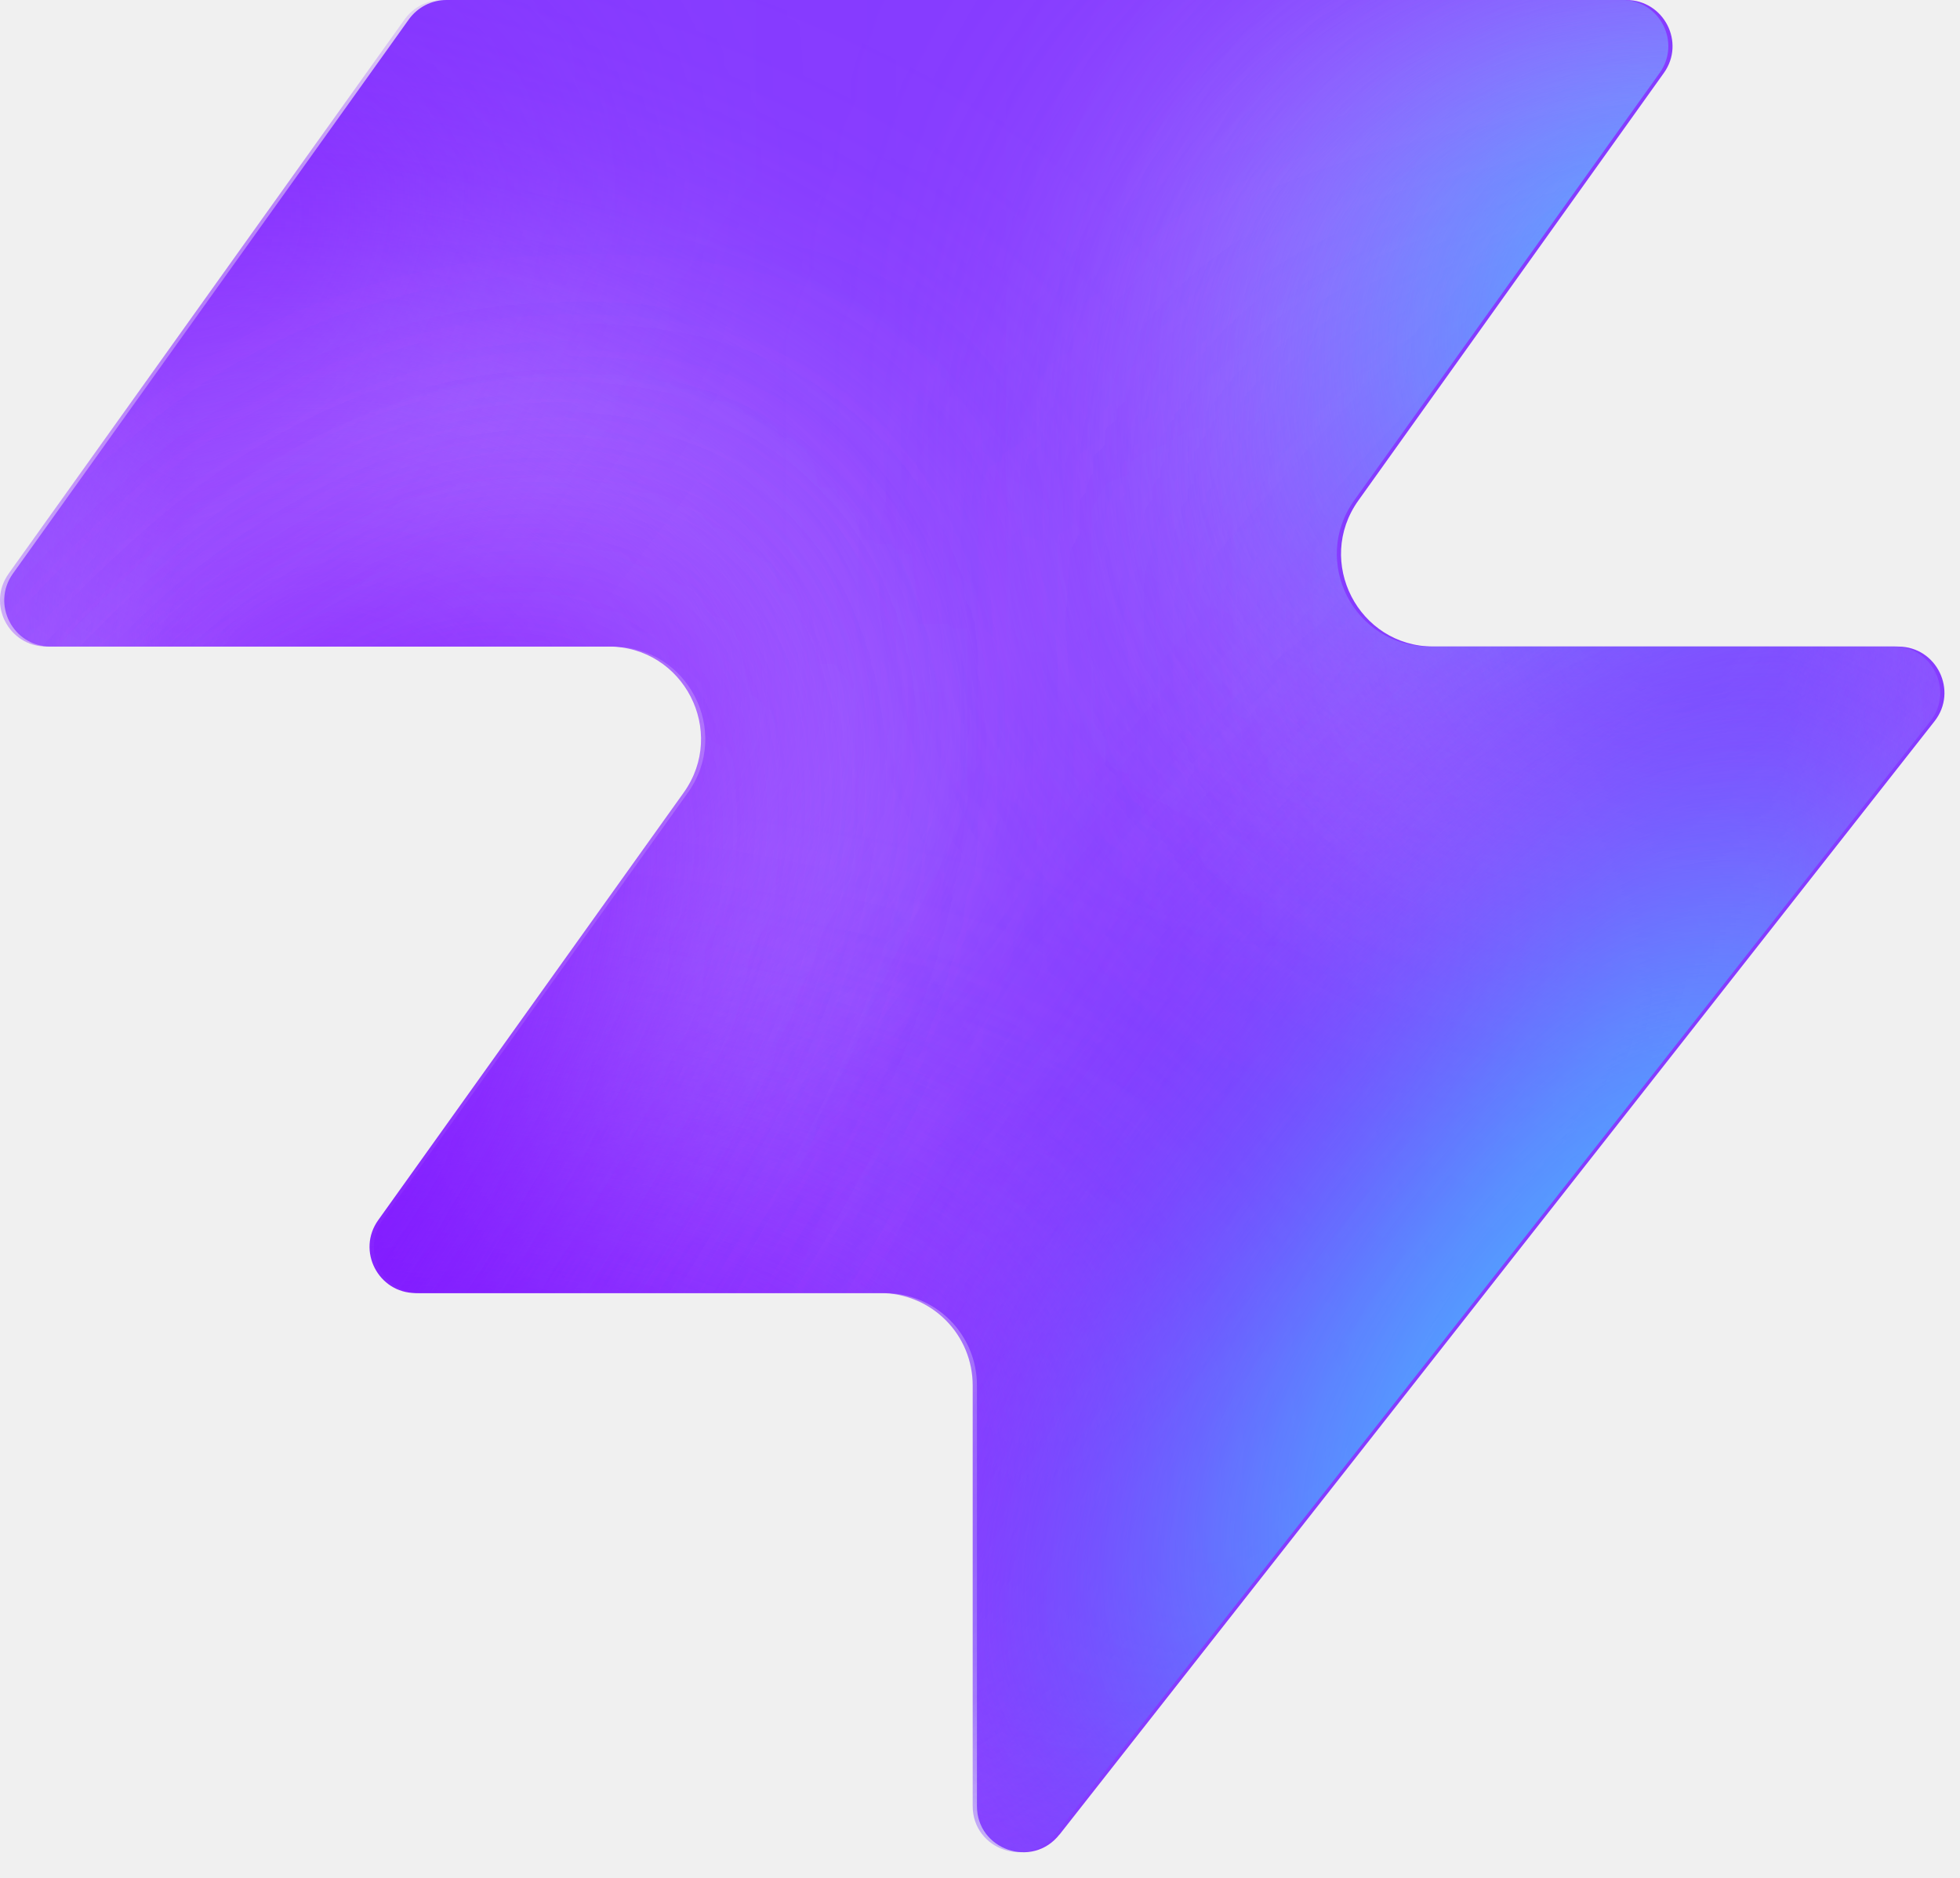
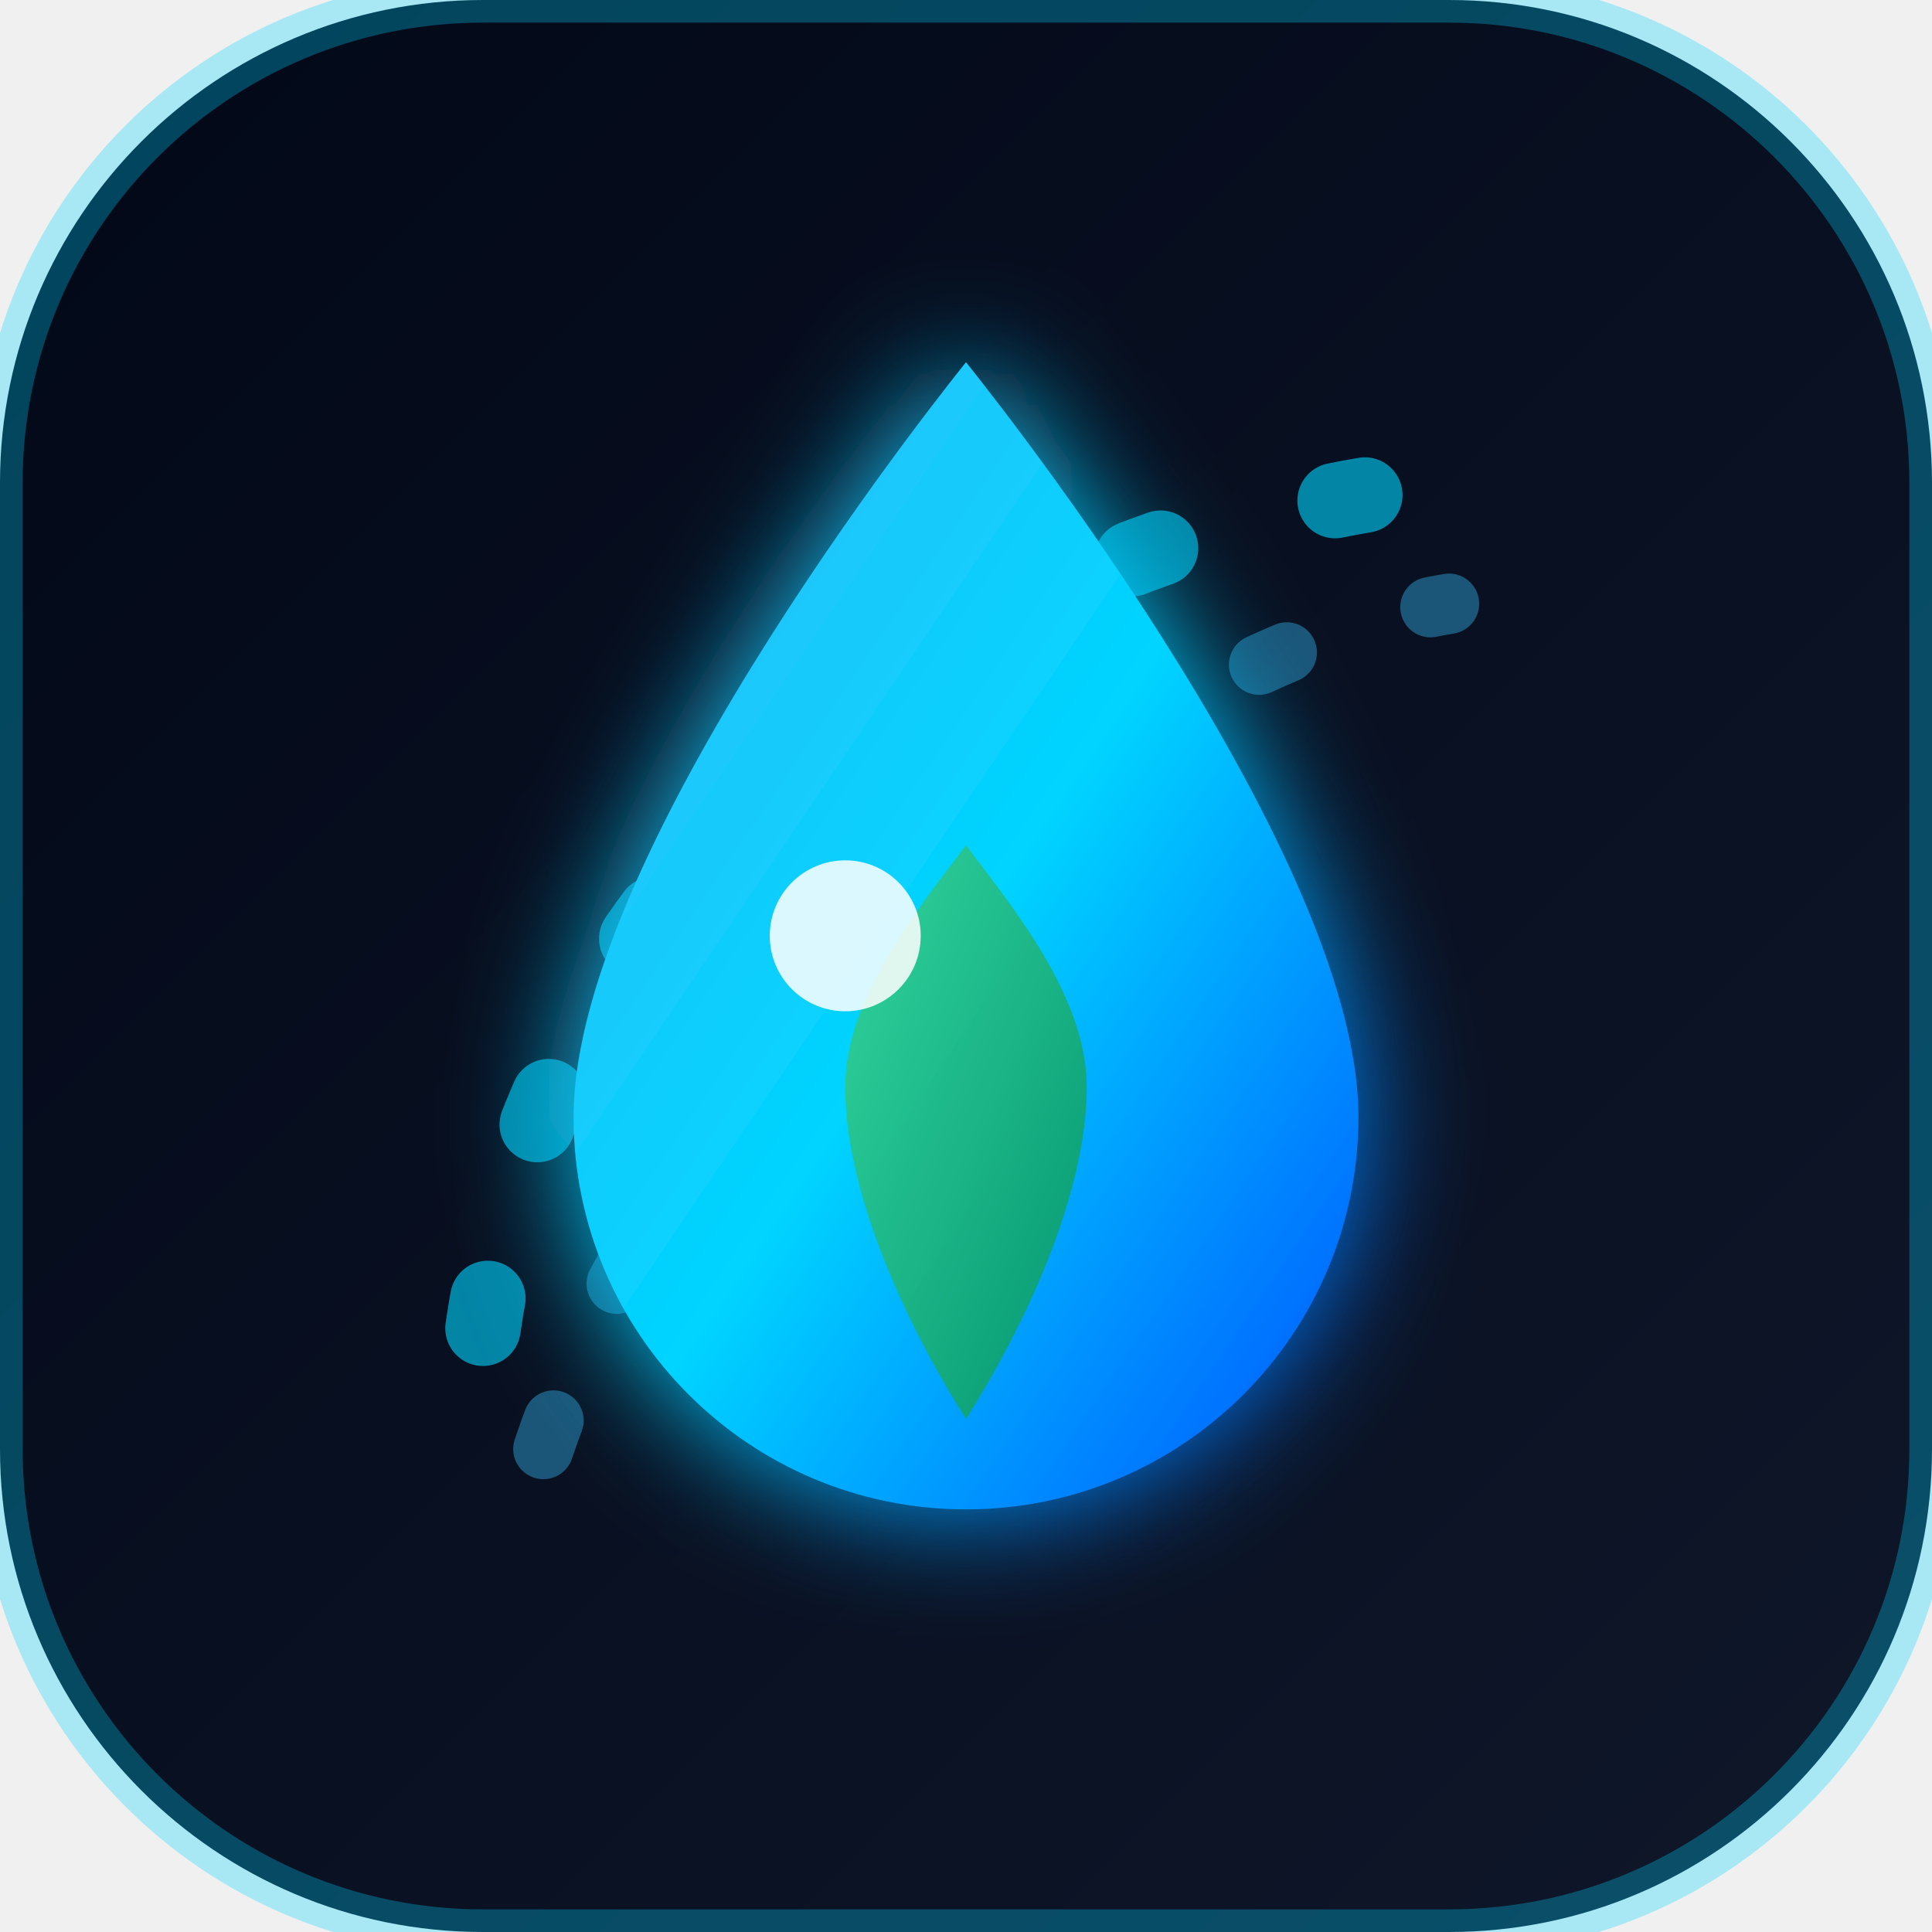
- <svg xmlns="http://www.w3.org/2000/svg" width="48" height="46" fill="none" viewBox="0 0 48 46">
-   <path fill="#863bff" d="M25.946 44.938c-.664.845-2.021.375-2.021-.698V33.937a2.26 2.26 0 0 0-2.262-2.262H10.287c-.92 0-1.456-1.04-.92-1.788l7.48-10.471c1.07-1.497 0-3.578-1.842-3.578H1.237c-.92 0-1.456-1.04-.92-1.788L10.013.474c.214-.297.556-.474.92-.474h28.894c.92 0 1.456 1.04.92 1.788l-7.48 10.471c-1.07 1.498 0 3.579 1.842 3.579h11.377c.943 0 1.473 1.088.89 1.83L25.947 44.94z" style="fill:#863bff;fill:color(display-p3 .525 .23 1);fill-opacity:1" />
-   <mask id="a" width="48" height="46" x="0" y="0" maskUnits="userSpaceOnUse" style="mask-type:alpha">
-     <path fill="#000" d="M25.842 44.938c-.664.844-2.021.375-2.021-.698V33.937a2.26 2.26 0 0 0-2.262-2.262H10.183c-.92 0-1.456-1.04-.92-1.788l7.48-10.471c1.07-1.498 0-3.579-1.842-3.579H1.133c-.92 0-1.456-1.04-.92-1.787L9.91.473c.214-.297.556-.474.92-.474h28.894c.92 0 1.456 1.04.92 1.788l-7.48 10.471c-1.07 1.498 0 3.578 1.842 3.578h11.377c.943 0 1.473 1.088.89 1.832L25.843 44.94z" style="fill:#000;fill-opacity:1" />
-   </mask>
-   <g mask="url(#a)">
-     <g filter="url(#b)">
-       <ellipse cx="5.508" cy="14.704" fill="#ede6ff" rx="5.508" ry="14.704" style="fill:#ede6ff;fill:color(display-p3 .927 .903 1);fill-opacity:1" transform="matrix(.00324 1 1 -.00324 -4.47 31.516)" />
-     </g>
-     <g filter="url(#c)">
-       <ellipse cx="10.399" cy="29.851" fill="#ede6ff" rx="10.399" ry="29.851" style="fill:#ede6ff;fill:color(display-p3 .927 .903 1);fill-opacity:1" transform="matrix(.00324 1 1 -.00324 -39.328 7.883)" />
-     </g>
-     <g filter="url(#d)">
-       <ellipse cx="5.508" cy="30.487" fill="#7e14ff" rx="5.508" ry="30.487" style="fill:#7e14ff;fill:color(display-p3 .492 .077 1);fill-opacity:1" transform="rotate(89.814 -25.913 -14.639)scale(1 -1)" />
-     </g>
-     <g filter="url(#e)">
-       <ellipse cx="5.508" cy="30.599" fill="#7e14ff" rx="5.508" ry="30.599" style="fill:#7e14ff;fill:color(display-p3 .492 .077 1);fill-opacity:1" transform="rotate(89.814 -32.644 -3.334)scale(1 -1)" />
-     </g>
-     <g filter="url(#f)">
-       <ellipse cx="5.508" cy="30.599" fill="#7e14ff" rx="5.508" ry="30.599" style="fill:#7e14ff;fill:color(display-p3 .492 .077 1);fill-opacity:1" transform="matrix(.00324 1 1 -.00324 -34.34 30.47)" />
-     </g>
-     <g filter="url(#g)">
-       <ellipse cx="14.072" cy="22.078" fill="#ede6ff" rx="14.072" ry="22.078" style="fill:#ede6ff;fill:color(display-p3 .927 .903 1);fill-opacity:1" transform="rotate(93.35 24.506 48.493)scale(-1 1)" />
-     </g>
-     <g filter="url(#h)">
-       <ellipse cx="3.47" cy="21.501" fill="#7e14ff" rx="3.47" ry="21.501" style="fill:#7e14ff;fill:color(display-p3 .492 .077 1);fill-opacity:1" transform="rotate(89.009 28.708 47.59)scale(-1 1)" />
-     </g>
-     <g filter="url(#i)">
-       <ellipse cx="3.47" cy="21.501" fill="#7e14ff" rx="3.47" ry="21.501" style="fill:#7e14ff;fill:color(display-p3 .492 .077 1);fill-opacity:1" transform="rotate(89.009 28.708 47.59)scale(-1 1)" />
-     </g>
-     <g filter="url(#j)">
-       <ellipse cx=".387" cy="8.972" fill="#7e14ff" rx="4.407" ry="29.108" style="fill:#7e14ff;fill:color(display-p3 .492 .077 1);fill-opacity:1" transform="rotate(39.51 .387 8.972)" />
-     </g>
-     <g filter="url(#k)">
-       <ellipse cx="47.523" cy="-6.092" fill="#7e14ff" rx="4.407" ry="29.108" style="fill:#7e14ff;fill:color(display-p3 .492 .077 1);fill-opacity:1" transform="rotate(37.892 47.523 -6.092)" />
-     </g>
-     <g filter="url(#l)">
-       <ellipse cx="41.412" cy="6.333" fill="#47bfff" rx="5.971" ry="9.665" style="fill:#47bfff;fill:color(display-p3 .28 .748 1);fill-opacity:1" transform="rotate(37.892 41.412 6.333)" />
-     </g>
-     <g filter="url(#m)">
-       <ellipse cx="-1.879" cy="38.332" fill="#7e14ff" rx="4.407" ry="29.108" style="fill:#7e14ff;fill:color(display-p3 .492 .077 1);fill-opacity:1" transform="rotate(37.892 -1.88 38.332)" />
-     </g>
-     <g filter="url(#n)">
-       <ellipse cx="-1.879" cy="38.332" fill="#7e14ff" rx="4.407" ry="29.108" style="fill:#7e14ff;fill:color(display-p3 .492 .077 1);fill-opacity:1" transform="rotate(37.892 -1.88 38.332)" />
-     </g>
-     <g filter="url(#o)">
-       <ellipse cx="35.651" cy="29.907" fill="#7e14ff" rx="4.407" ry="29.108" style="fill:#7e14ff;fill:color(display-p3 .492 .077 1);fill-opacity:1" transform="rotate(37.892 35.651 29.907)" />
-     </g>
-     <g filter="url(#p)">
-       <ellipse cx="38.418" cy="32.4" fill="#47bfff" rx="5.971" ry="15.297" style="fill:#47bfff;fill:color(display-p3 .28 .748 1);fill-opacity:1" transform="rotate(37.892 38.418 32.4)" />
-     </g>
-   </g>
+ <svg xmlns="http://www.w3.org/2000/svg" viewBox="0 0 64 64" fill="none">
  <defs>
-     <filter id="b" width="60.045" height="41.654" x="-19.77" y="16.149" color-interpolation-filters="sRGB" filterUnits="userSpaceOnUse">
-       <feFlood flood-opacity="0" result="BackgroundImageFix" />
-       <feBlend in="SourceGraphic" in2="BackgroundImageFix" result="shape" />
-       <feGaussianBlur result="effect1_foregroundBlur_2002_17158" stdDeviation="7.659" />
-     </filter>
-     <filter id="c" width="90.34" height="51.437" x="-54.613" y="-7.533" color-interpolation-filters="sRGB" filterUnits="userSpaceOnUse">
-       <feFlood flood-opacity="0" result="BackgroundImageFix" />
-       <feBlend in="SourceGraphic" in2="BackgroundImageFix" result="shape" />
-       <feGaussianBlur result="effect1_foregroundBlur_2002_17158" stdDeviation="7.659" />
-     </filter>
-     <filter id="d" width="79.355" height="29.4" x="-49.64" y="2.03" color-interpolation-filters="sRGB" filterUnits="userSpaceOnUse">
-       <feFlood flood-opacity="0" result="BackgroundImageFix" />
-       <feBlend in="SourceGraphic" in2="BackgroundImageFix" result="shape" />
-       <feGaussianBlur result="effect1_foregroundBlur_2002_17158" stdDeviation="4.596" />
-     </filter>
-     <filter id="e" width="79.579" height="29.4" x="-45.045" y="20.029" color-interpolation-filters="sRGB" filterUnits="userSpaceOnUse">
-       <feFlood flood-opacity="0" result="BackgroundImageFix" />
-       <feBlend in="SourceGraphic" in2="BackgroundImageFix" result="shape" />
-       <feGaussianBlur result="effect1_foregroundBlur_2002_17158" stdDeviation="4.596" />
-     </filter>
-     <filter id="f" width="79.579" height="29.4" x="-43.513" y="21.178" color-interpolation-filters="sRGB" filterUnits="userSpaceOnUse">
-       <feFlood flood-opacity="0" result="BackgroundImageFix" />
-       <feBlend in="SourceGraphic" in2="BackgroundImageFix" result="shape" />
-       <feGaussianBlur result="effect1_foregroundBlur_2002_17158" stdDeviation="4.596" />
-     </filter>
-     <filter id="g" width="74.749" height="58.852" x="15.756" y="-17.901" color-interpolation-filters="sRGB" filterUnits="userSpaceOnUse">
-       <feFlood flood-opacity="0" result="BackgroundImageFix" />
-       <feBlend in="SourceGraphic" in2="BackgroundImageFix" result="shape" />
-       <feGaussianBlur result="effect1_foregroundBlur_2002_17158" stdDeviation="7.659" />
-     </filter>
-     <filter id="h" width="61.377" height="25.362" x="23.548" y="2.284" color-interpolation-filters="sRGB" filterUnits="userSpaceOnUse">
-       <feFlood flood-opacity="0" result="BackgroundImageFix" />
-       <feBlend in="SourceGraphic" in2="BackgroundImageFix" result="shape" />
-       <feGaussianBlur result="effect1_foregroundBlur_2002_17158" stdDeviation="4.596" />
-     </filter>
-     <filter id="i" width="61.377" height="25.362" x="23.548" y="2.284" color-interpolation-filters="sRGB" filterUnits="userSpaceOnUse">
-       <feFlood flood-opacity="0" result="BackgroundImageFix" />
-       <feBlend in="SourceGraphic" in2="BackgroundImageFix" result="shape" />
-       <feGaussianBlur result="effect1_foregroundBlur_2002_17158" stdDeviation="4.596" />
-     </filter>
-     <filter id="j" width="56.045" height="63.649" x="-27.636" y="-22.853" color-interpolation-filters="sRGB" filterUnits="userSpaceOnUse">
-       <feFlood flood-opacity="0" result="BackgroundImageFix" />
-       <feBlend in="SourceGraphic" in2="BackgroundImageFix" result="shape" />
-       <feGaussianBlur result="effect1_foregroundBlur_2002_17158" stdDeviation="4.596" />
-     </filter>
-     <filter id="k" width="54.814" height="64.646" x="20.116" y="-38.415" color-interpolation-filters="sRGB" filterUnits="userSpaceOnUse">
-       <feFlood flood-opacity="0" result="BackgroundImageFix" />
-       <feBlend in="SourceGraphic" in2="BackgroundImageFix" result="shape" />
-       <feGaussianBlur result="effect1_foregroundBlur_2002_17158" stdDeviation="4.596" />
-     </filter>
-     <filter id="l" width="33.541" height="35.313" x="24.641" y="-11.323" color-interpolation-filters="sRGB" filterUnits="userSpaceOnUse">
-       <feFlood flood-opacity="0" result="BackgroundImageFix" />
-       <feBlend in="SourceGraphic" in2="BackgroundImageFix" result="shape" />
-       <feGaussianBlur result="effect1_foregroundBlur_2002_17158" stdDeviation="4.596" />
-     </filter>
-     <filter id="m" width="54.814" height="64.646" x="-29.286" y="6.009" color-interpolation-filters="sRGB" filterUnits="userSpaceOnUse">
-       <feFlood flood-opacity="0" result="BackgroundImageFix" />
-       <feBlend in="SourceGraphic" in2="BackgroundImageFix" result="shape" />
-       <feGaussianBlur result="effect1_foregroundBlur_2002_17158" stdDeviation="4.596" />
-     </filter>
-     <filter id="n" width="54.814" height="64.646" x="-29.286" y="6.009" color-interpolation-filters="sRGB" filterUnits="userSpaceOnUse">
-       <feFlood flood-opacity="0" result="BackgroundImageFix" />
-       <feBlend in="SourceGraphic" in2="BackgroundImageFix" result="shape" />
-       <feGaussianBlur result="effect1_foregroundBlur_2002_17158" stdDeviation="4.596" />
-     </filter>
-     <filter id="o" width="54.814" height="64.646" x="8.244" y="-2.416" color-interpolation-filters="sRGB" filterUnits="userSpaceOnUse">
-       <feFlood flood-opacity="0" result="BackgroundImageFix" />
-       <feBlend in="SourceGraphic" in2="BackgroundImageFix" result="shape" />
-       <feGaussianBlur result="effect1_foregroundBlur_2002_17158" stdDeviation="4.596" />
-     </filter>
-     <filter id="p" width="39.409" height="43.623" x="18.713" y="10.588" color-interpolation-filters="sRGB" filterUnits="userSpaceOnUse">
-       <feFlood flood-opacity="0" result="BackgroundImageFix" />
-       <feBlend in="SourceGraphic" in2="BackgroundImageFix" result="shape" />
-       <feGaussianBlur result="effect1_foregroundBlur_2002_17158" stdDeviation="4.596" />
+     <linearGradient id="bgGrad" x1="0%" y1="0%" x2="100%" y2="100%">
+       <stop offset="0%" stop-color="#020817" />
+       <stop offset="100%" stop-color="#0F172A" />
+     </linearGradient>
+     <linearGradient id="dropGrad" x1="0%" y1="0%" x2="100%" y2="100%">
+       <stop offset="0%" stop-color="#38BDF8" />
+       <stop offset="50%" stop-color="#00D4FF" />
+       <stop offset="100%" stop-color="#0052FF" />
+     </linearGradient>
+     <linearGradient id="leafGrad" x1="0%" y1="0%" x2="100%" y2="100%">
+       <stop offset="0%" stop-color="#34D399" />
+       <stop offset="100%" stop-color="#059669" />
+     </linearGradient>
+     <filter id="glow" x="-20%" y="-20%" width="140%" height="140%">
+       <feGaussianBlur stdDeviation="2" result="blur" />
+       <feComposite in="SourceGraphic" in2="blur" operator="over" />
    </filter>
  </defs>
+   <rect width="64" height="64" rx="16" fill="url(#bgGrad)" />
+   <rect width="64" height="64" rx="16" stroke="#00D4FF" stroke-width="1.5" stroke-opacity="0.3" fill="none" />
+   <path d="M16 44 C 18 30, 30 18, 48 16" stroke="#00D4FF" stroke-width="2.5" stroke-linecap="round" stroke-dasharray="1 6" stroke-opacity="0.6" />
+   <path d="M18 48 C 22 36, 36 22, 48 20" stroke="#38BDF8" stroke-width="2" stroke-linecap="round" stroke-dasharray="1 5" stroke-opacity="0.4" />
+   <path d="M32 12 C32 12, 19 28, 19 37 C19 44.18 24.82 50 32 50 C39.18 50 45 44.18 45 37 C45 28 32 12 32 12 Z" fill="url(#dropGrad)" filter="url(#glow)" />
+   <path d="M32 47 C32 47 28 41 28 36 C28 33 30.5 30 32 28 C33.5 30 36 33 36 36 C36 41 32 47 32 47 Z" fill="url(#leafGrad)" opacity="0.95" />
+   <circle cx="28" cy="31" r="2.5" fill="#FFFFFF" opacity="0.85" />
</svg>
